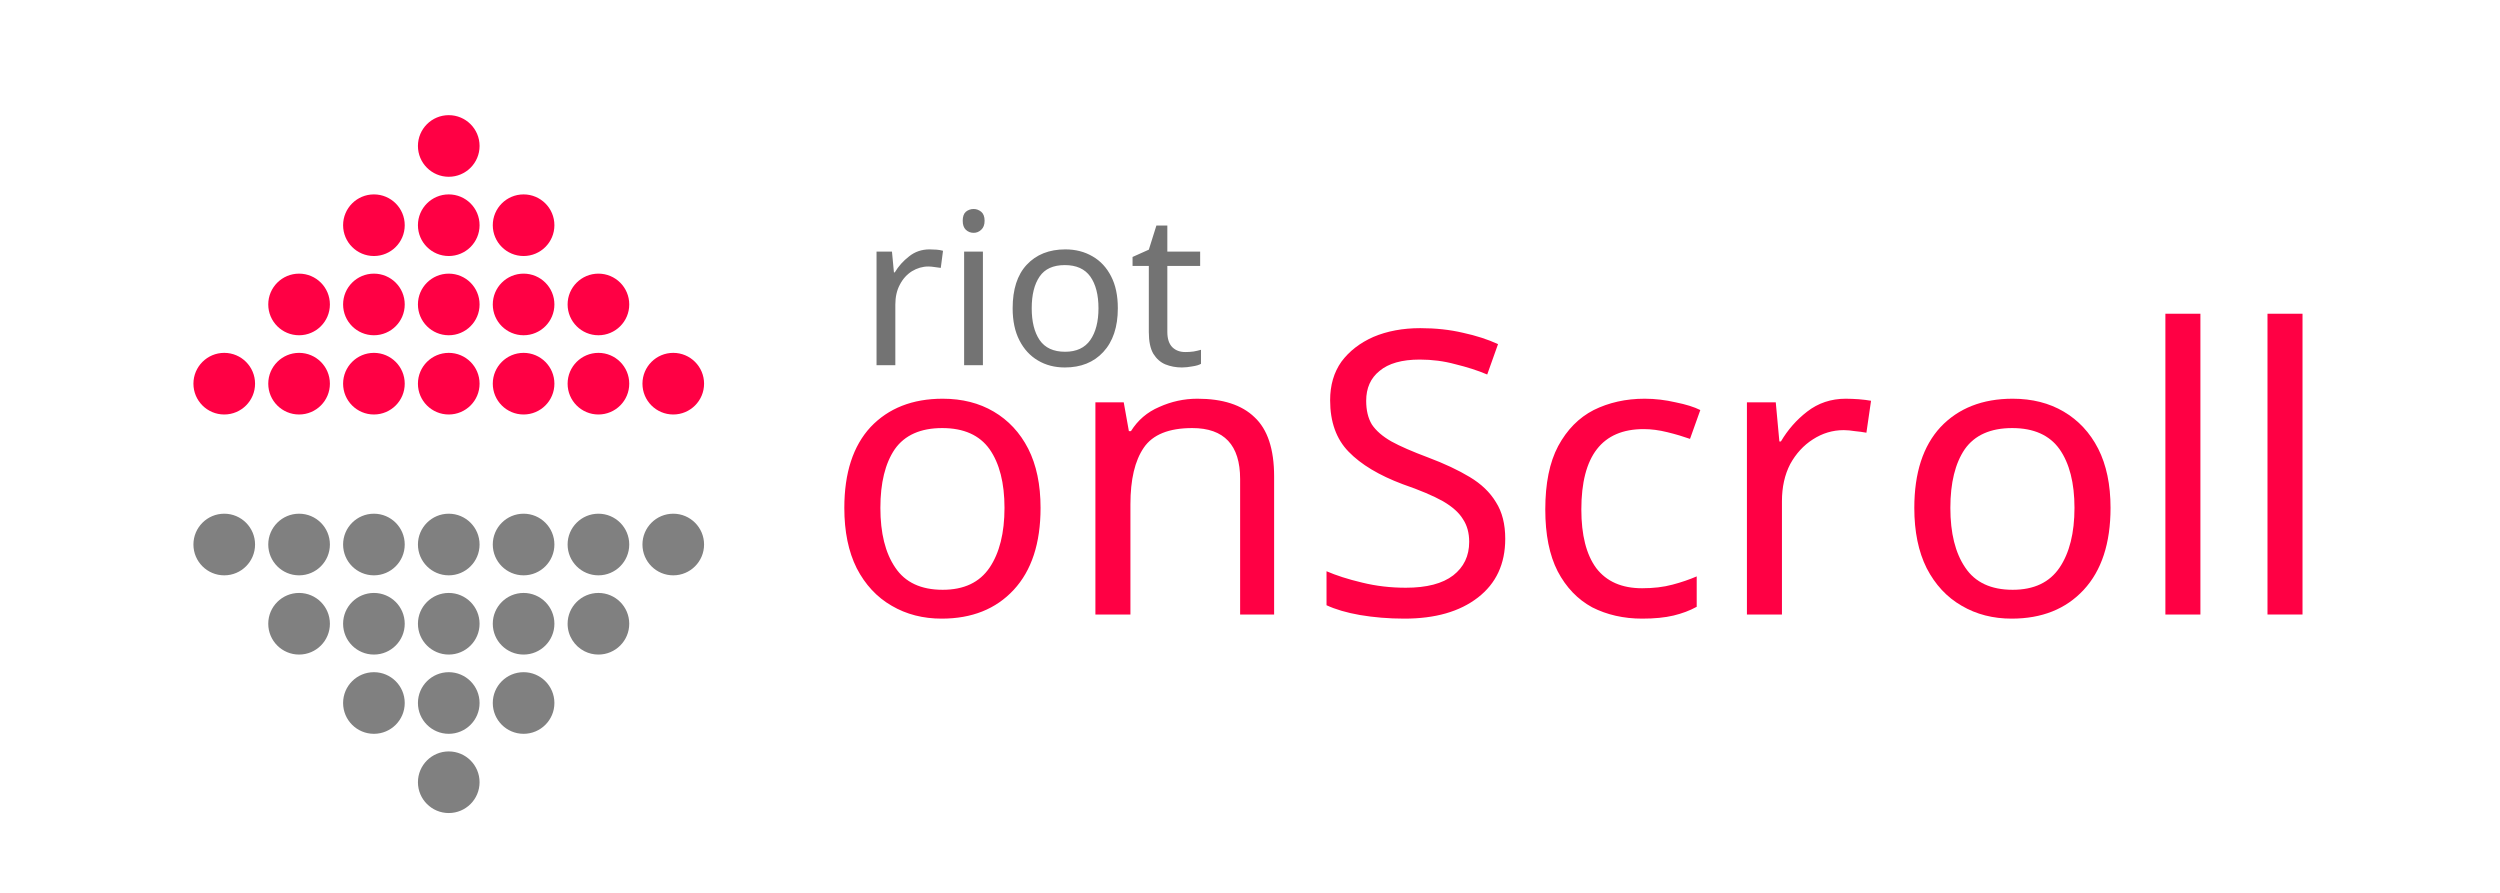
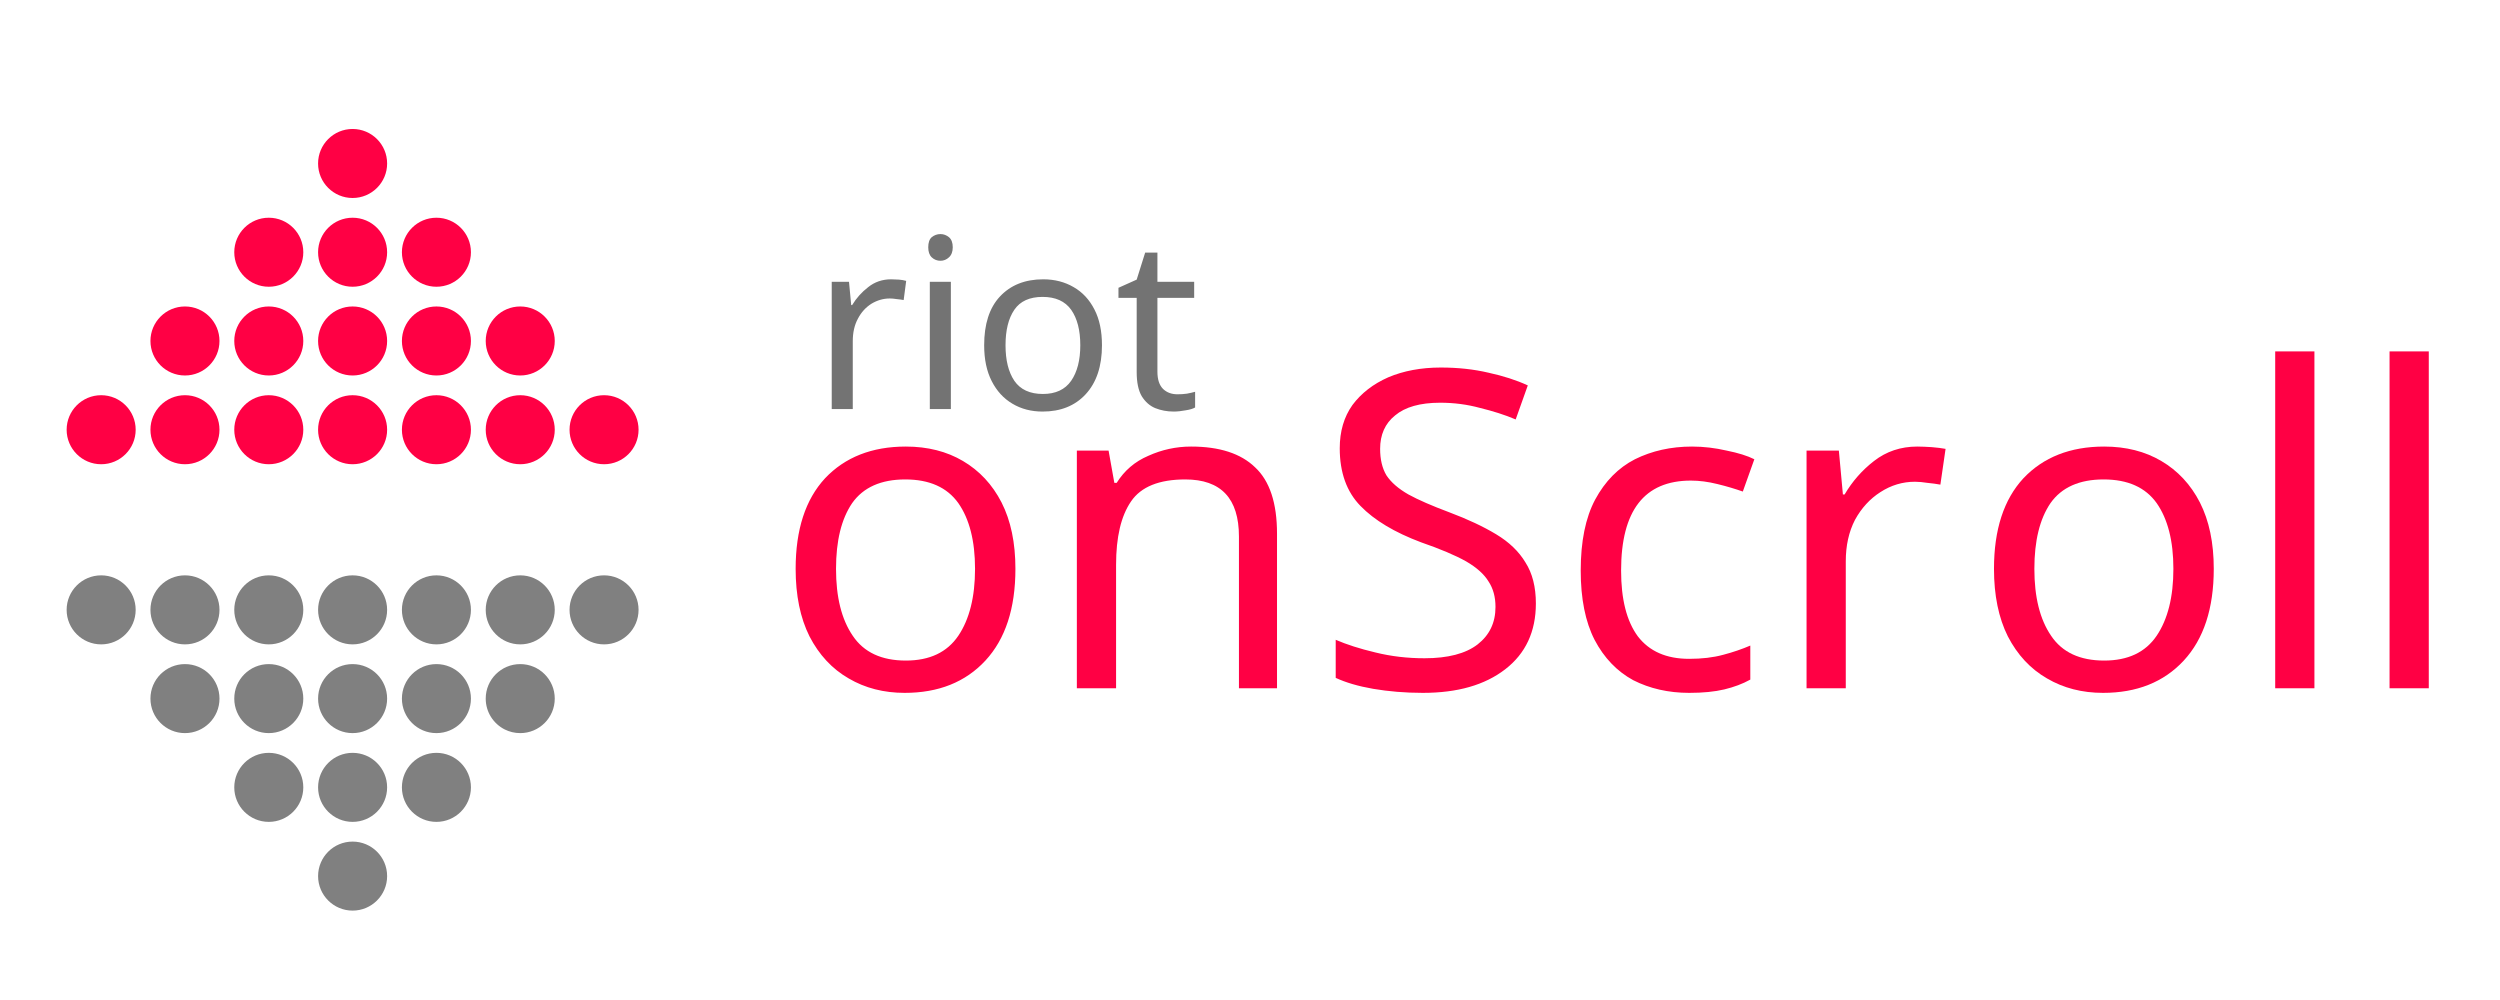
- <svg xmlns="http://www.w3.org/2000/svg" width="100%" height="100%" viewBox="0 0 280 100" version="1.1" xml:space="preserve" style="fill-rule:evenodd;clip-rule:evenodd;stroke-linejoin:round;stroke-miterlimit:1.414;">
-   <g>
+ <svg xmlns="http://www.w3.org/2000/svg" width="100%" height="100%" viewBox="0 0 250 100" version="1.1" xml:space="preserve" style="fill-rule:evenodd;clip-rule:evenodd;stroke-linejoin:round;stroke-miterlimit:1.414;">
+   <g transform="matrix(1,0,0,1,-15,0)">
    <g transform="matrix(2.01054,0,0,2.01054,96.162,40.9051)">
      <text x="0px" y="0px" style="font-family:'HelveticaNeue-Medium';font-size:11.814px;fill:rgb(115,115,115);">riot</text>
    </g>
    <g transform="matrix(3.69176,0,0,3.69176,92.1417,68.8254)">
-       <text x="0px" y="0px" style="font-family:'HelveticaNeue-Medium';font-size:12px;fill:rgb(255,0,68);">onScr<tspan x="32.46px 39.576px " y="0px 0px ">ol</tspan>l</text>
+       <text x="0px" y="0px" style="font-family:'HelveticaNeue-Medium';font-size:12px;fill:rgb(255,0,68);">onScr</text>
+       <g transform="matrix(1,0,0,1,32.46,0)">
+         <text x="0px" y="0px" style="font-family:'HelveticaNeue-Medium';font-size:12px;fill:rgb(255,0,68);">oll</text>
+       </g>
    </g>
    <g transform="matrix(-1.42361,8.26424e-16,-8.26424e-16,-1.42361,60.3048,136.642)">
      <path d="M-10.607,50.719C-11.946,50.719 -13.031,51.805 -13.031,53.144C-13.031,54.482 -11.946,55.568 -10.607,55.568C-9.268,55.568 -8.183,54.482 -8.183,53.144C-8.183,51.805 -9.268,50.719 -10.607,50.719M-4.72,44.486C-6.058,44.486 -7.144,45.571 -7.144,46.91C-7.144,48.249 -6.058,49.334 -4.72,49.334C-3.381,49.334 -2.295,48.249 -2.295,46.91C-2.295,45.963 -2.838,45.143 -3.629,44.744C-3.957,44.579 -4.327,44.486 -4.72,44.486M-4.72,50.719C-6.058,50.719 -7.144,51.805 -7.144,53.144C-7.144,54.482 -6.058,55.568 -4.72,55.568C-3.381,55.568 -2.295,54.482 -2.295,53.144C-2.295,51.805 -3.381,50.719 -4.72,50.719M1.168,38.251C-0.17,38.251 -1.256,39.336 -1.256,40.676C-1.256,42.015 -0.17,43.1 1.168,43.1C2.507,43.1 3.592,42.015 3.592,40.676C3.592,39.336 2.507,38.251 1.168,38.251M1.168,44.486C-0.17,44.486 -1.256,45.571 -1.256,46.91C-1.256,48.249 -0.17,49.334 1.168,49.334C2.507,49.334 3.592,48.249 3.592,46.91C3.592,45.571 2.507,44.486 1.168,44.486M1.168,50.719C-0.17,50.719 -1.256,51.805 -1.256,53.144C-1.256,54.482 -0.17,55.568 1.168,55.568C2.507,55.568 3.592,54.482 3.592,53.144C3.592,51.805 2.507,50.719 1.168,50.719M7.056,32.018C5.717,32.018 4.631,33.103 4.631,34.442C4.631,35.781 5.717,36.866 7.056,36.866C8.394,36.866 9.48,35.781 9.48,34.442C9.48,33.103 8.394,32.018 7.056,32.018M7.056,38.251C5.717,38.251 4.631,39.336 4.631,40.676C4.631,42.015 5.717,43.1 7.056,43.1C8.394,43.1 9.48,42.015 9.48,40.676C9.48,39.336 8.394,38.251 7.056,38.251M7.056,44.486C5.717,44.486 4.631,45.571 4.631,46.91C4.631,48.249 5.717,49.334 7.056,49.334C8.394,49.334 9.48,48.249 9.48,46.91C9.48,45.571 8.394,44.486 7.056,44.486M7.056,50.719C5.717,50.719 4.631,51.805 4.631,53.144C4.631,54.482 5.717,55.568 7.056,55.568C8.394,55.568 9.48,54.482 9.48,53.144C9.48,51.805 8.394,50.719 7.056,50.719M12.943,38.251C11.605,38.251 10.519,39.336 10.519,40.676C10.519,42.015 11.605,43.1 12.943,43.1C14.282,43.1 15.368,42.015 15.368,40.676C15.368,39.336 14.282,38.251 12.943,38.251M12.943,44.486C11.605,44.486 10.519,45.571 10.519,46.91C10.519,48.249 11.605,49.334 12.943,49.334C14.282,49.334 15.368,48.249 15.368,46.91C15.368,45.571 14.282,44.486 12.943,44.486M12.943,50.719C11.605,50.719 10.519,51.805 10.519,53.144C10.519,54.482 11.605,55.568 12.943,55.568C14.282,55.568 15.368,54.482 15.368,53.144C15.368,51.805 14.282,50.719 12.943,50.719M18.831,44.486C17.492,44.486 16.406,45.571 16.406,46.91C16.406,48.249 17.492,49.334 18.831,49.334C20.17,49.334 21.256,48.249 21.256,46.91C21.256,45.571 20.17,44.486 18.831,44.486M18.831,50.719C17.492,50.719 16.406,51.805 16.406,53.144C16.406,54.482 17.492,55.568 18.831,55.568C20.17,55.568 21.256,54.482 21.256,53.144C21.256,51.805 20.17,50.719 18.831,50.719M24.718,50.719C23.38,50.719 22.294,51.805 22.294,53.144C22.294,54.482 23.38,55.568 24.718,55.568C26.057,55.568 27.143,54.482 27.143,53.144C27.143,51.805 26.057,50.719 24.718,50.719" style="fill:rgb(128,128,128);fill-rule:nonzero;" />
    </g>
    <g transform="matrix(-1.42361,8.26424e-16,-8.26424e-16,-1.42361,112.331,92.0689)">
      <path d="M25.938,36.912C24.599,36.912 23.514,35.826 23.514,34.487C23.514,33.148 24.599,32.063 25.938,32.063C27.277,32.063 28.362,33.148 28.362,34.487C28.362,35.826 27.277,36.912 25.938,36.912M31.826,43.145C30.487,43.145 29.401,42.06 29.401,40.721C29.401,39.382 30.487,38.297 31.826,38.297C33.164,38.297 34.25,39.382 34.25,40.721C34.25,42.06 33.164,43.145 31.826,43.145M31.826,36.912C30.487,36.912 29.401,35.826 29.401,34.487C29.401,33.148 30.487,32.063 31.826,32.063C33.164,32.063 34.25,33.148 34.25,34.487C34.25,35.826 33.164,36.912 31.826,36.912M37.713,49.379C36.375,49.379 35.289,48.294 35.289,46.955C35.289,45.616 36.375,44.531 37.713,44.531C39.052,44.531 40.137,45.616 40.137,46.955C40.137,48.294 39.052,49.379 37.713,49.379M37.713,43.145C36.375,43.145 35.289,42.06 35.289,40.721C35.289,39.382 36.375,38.297 37.713,38.297C39.052,38.297 40.137,39.382 40.137,40.721C40.137,42.06 39.052,43.145 37.713,43.145M37.713,36.912C36.375,36.912 35.289,35.826 35.289,34.487C35.289,33.148 36.375,32.063 37.713,32.063C39.052,32.063 40.137,33.148 40.137,34.487C40.137,35.826 39.052,36.912 37.713,36.912M43.601,55.613C42.262,55.613 41.176,54.528 41.176,53.189C41.176,51.85 42.262,50.765 43.601,50.765C44.94,50.765 46.026,51.85 46.026,53.189C46.026,54.528 44.94,55.613 43.601,55.613M43.601,49.379C42.262,49.379 41.176,48.294 41.176,46.955C41.176,45.616 42.262,44.531 43.601,44.531C44.94,44.531 46.026,45.616 46.026,46.955C46.026,48.294 44.94,49.379 43.601,49.379M43.601,43.145C42.262,43.145 41.176,42.06 41.176,40.721C41.176,39.382 42.262,38.297 43.601,38.297C44.94,38.297 46.026,39.382 46.026,40.721C46.026,42.06 44.94,43.145 43.601,43.145M43.601,36.912C42.262,36.912 41.176,35.826 41.176,34.487C41.176,33.148 42.262,32.063 43.601,32.063C44.94,32.063 46.026,33.148 46.026,34.487C46.026,35.826 44.94,36.912 43.601,36.912M49.489,49.379C48.15,49.379 47.064,48.294 47.064,46.955C47.064,45.616 48.15,44.531 49.489,44.531C50.827,44.531 51.913,45.616 51.913,46.955C51.913,48.294 50.827,49.379 49.489,49.379M49.489,43.145C48.15,43.145 47.064,42.06 47.064,40.721C47.064,39.382 48.15,38.297 49.489,38.297C50.827,38.297 51.913,39.382 51.913,40.721C51.913,42.06 50.827,43.145 49.489,43.145M49.489,36.912C48.15,36.912 47.064,35.826 47.064,34.487C47.064,33.148 48.15,32.063 49.489,32.063C50.827,32.063 51.913,33.148 51.913,34.487C51.913,35.826 50.827,36.912 49.489,36.912M55.376,43.145C54.037,43.145 52.952,42.06 52.952,40.721C52.952,39.382 54.037,38.297 55.376,38.297C56.715,38.297 57.801,39.382 57.801,40.721C57.801,42.06 56.715,43.145 55.376,43.145M55.376,36.912C54.037,36.912 52.952,35.826 52.952,34.487C52.952,33.148 54.037,32.063 55.376,32.063C56.715,32.063 57.801,33.148 57.801,34.487C57.801,35.826 56.715,36.912 55.376,36.912M61.264,36.912C59.925,36.912 58.839,35.826 58.839,34.487C58.839,33.148 59.925,32.063 61.264,32.063C62.602,32.063 63.688,33.148 63.688,34.487C63.688,35.826 62.602,36.912 61.264,36.912" style="fill:rgb(255,0,68);fill-rule:nonzero;" />
    </g>
  </g>
</svg>
